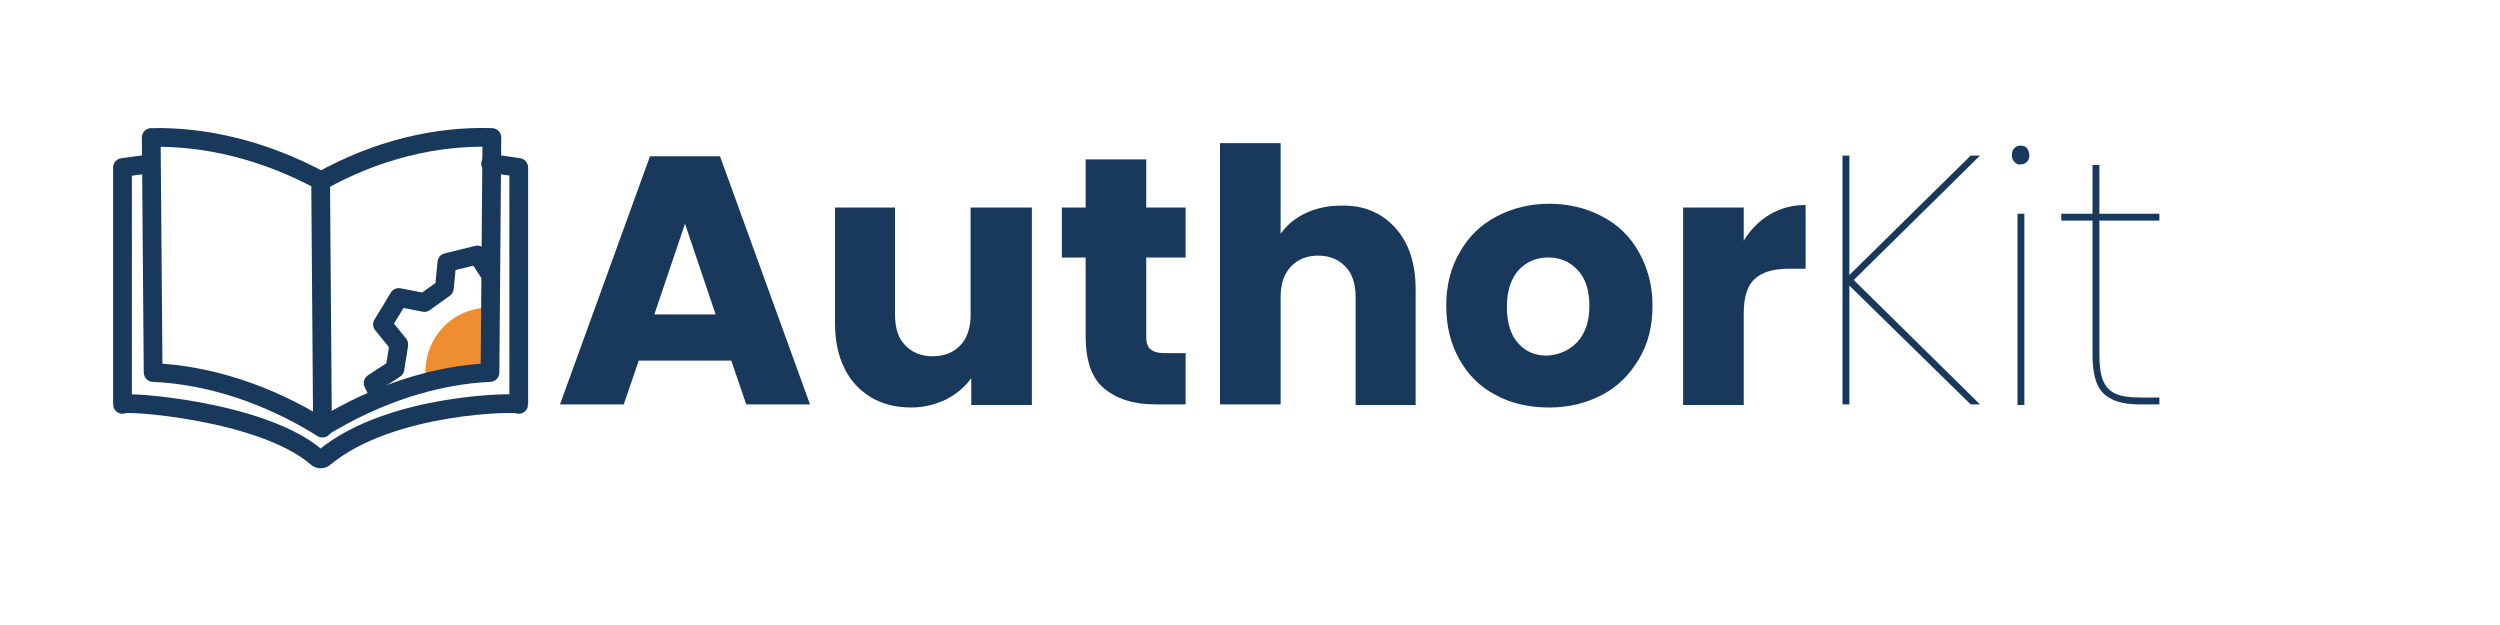
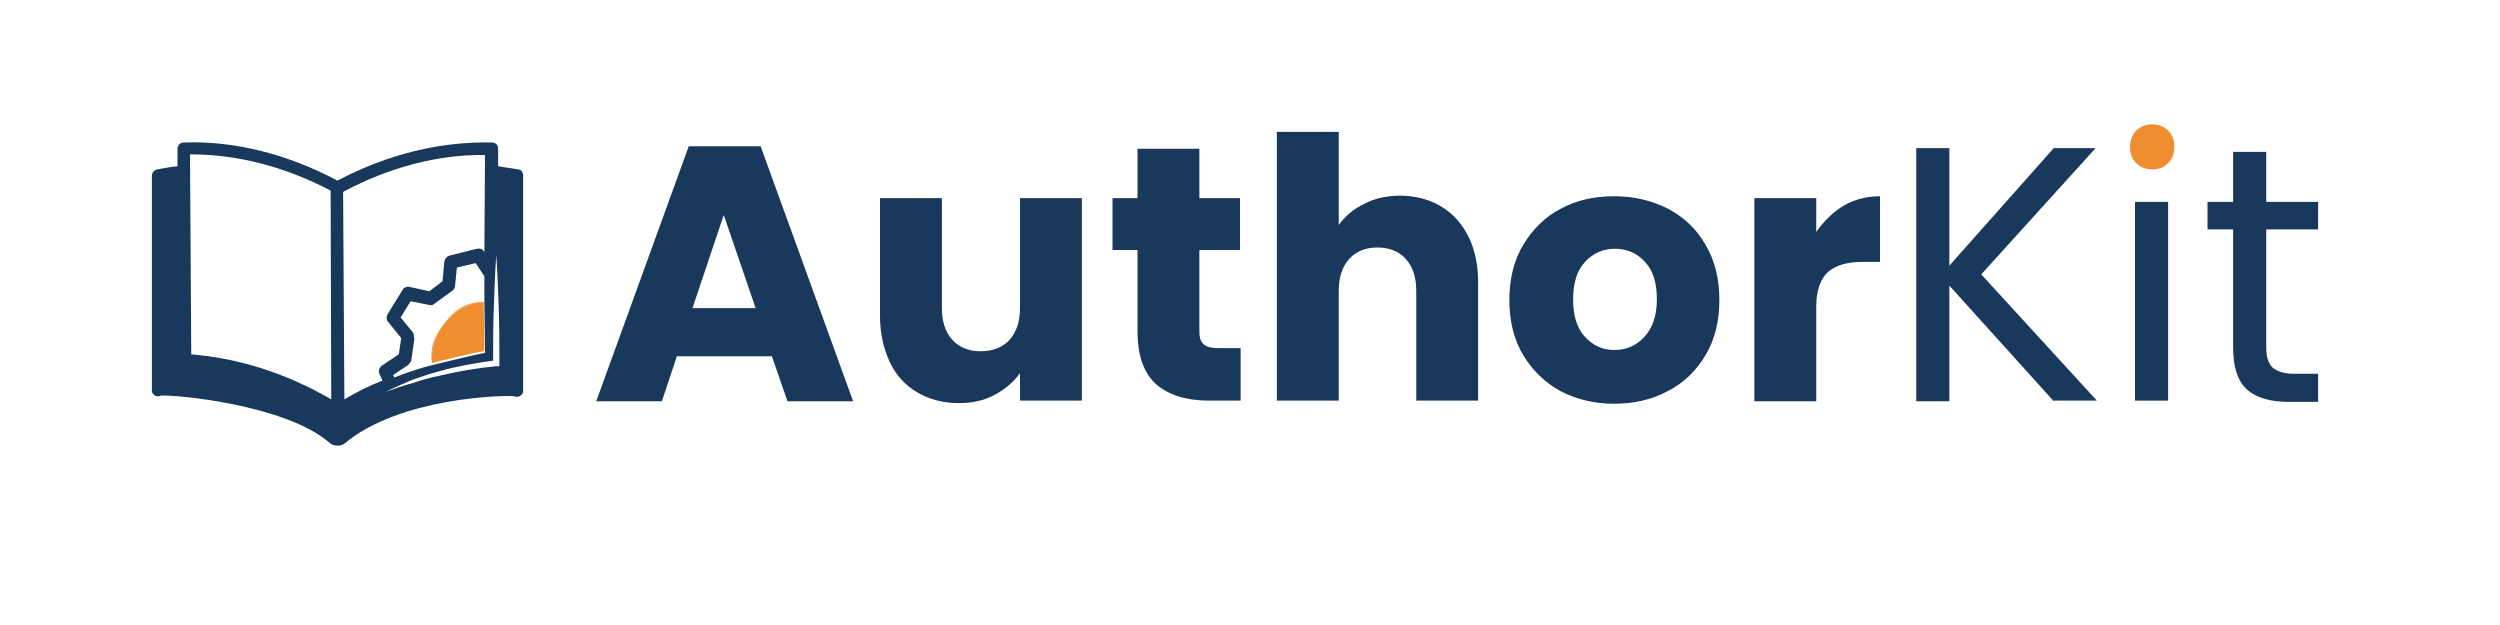
- <svg xmlns="http://www.w3.org/2000/svg" version="1.1" id="Layer_1" x="0px" y="0px" viewBox="0 0 400 100" style="enable-background:new 0 0 400 100;" xml:space="preserve">
+ <svg xmlns="http://www.w3.org/2000/svg" version="1.1" id="Layer_2" x="0px" y="0px" viewBox="0 0 400 100" style="enable-background:new 0 0 400 100;" xml:space="preserve">
  <style type="text/css">
- 	.st0{fill:none;stroke:#19395C;stroke-width:3;stroke-linecap:round;stroke-linejoin:round;stroke-miterlimit:10;}
- 	.st1{fill:#EF8E30;}
- 	.st2{fill:none;}
- 	.st3{enable-background:new    ;}
- 	.st4{fill:#19395C;}
+ 	.st0{fill:none;}
+ 	.st1{fill:#19395C;}
+ 	.st2{fill:#EF8E30;}
</style>
  <g>
-     <g>
-       <g>
-         <path class="st0" d="M78.5,44l-2.1-3.2c-2.4,0.6-2.4,0.6-4.9,1.2l-0.4,4.1c-1.3,0.9-1.9,1.4-3.2,2.3l-4.1-0.8     c-1.3,2.2-1.3,2.2-2.6,4.3l2.6,3.2c-0.2,1.6-0.4,2.4-0.6,3.9l-3.5,2.3l1.1,2.2" />
-         <path class="st1" d="M78.3,59.4C78.4,59.4,78.4,59.3,78.3,59.4l0.1-10.2c-3.3,0-6.5,1.5-8.5,4.4c-1.6,2.3-2.1,5-1.7,7.6     C68.9,60.9,77.1,59.5,78.3,59.4z" />
-       </g>
-       <g>
-         <path class="st0" d="M24.1,26.2c-1.5,0.2-3,0.4-4.5,0.6c0,12.6,0,25.3,0,37.9c-0.1-0.6,22.4,0.9,31.1,8.5c0.3,0.3,0.9,0.3,1.2,0     c10.6-8.8,31.2-8.9,31.1-8.5c0-12.6,0-25.3,0-37.9c-1.5-0.2-3-0.5-4.5-0.6" />
-       </g>
-       <g>
-         <path class="st0" d="M51.3,28.9C42.4,24.1,33,21.8,24.2,22c0.1,12.5,0.2,25,0.3,37.6c8.9,0.4,18.3,3.4,27.1,8.9     C51.5,55.3,51.4,42.1,51.3,28.9z" />
-       </g>
-       <g>
-         <path class="st0" d="M51.5,68.4c8.8-5.4,18.1-8.4,26.9-8.8c0.1-12.5,0.2-25,0.3-37.6c-8.9-0.3-18.5,2-27.4,7" />
-       </g>
-     </g>
-     <rect x="88.7" y="22.9" class="st2" width="291.6" height="42.7" />
-     <g class="st3">
-       <path class="st4" d="M117,57.7h-14.8l-2.4,7H89.6L104,25h11.2l14.4,39.7h-10.2L117,57.7z M114.5,50.3l-4.9-14.5l-4.9,14.5H114.5z" />
-       <path class="st4" d="M165.1,33.2v31.6h-9.7v-4.3c-1,1.4-2.3,2.5-4,3.4c-1.7,0.8-3.5,1.3-5.6,1.3c-2.4,0-4.5-0.5-6.4-1.6    c-1.8-1.1-3.3-2.6-4.3-4.7c-1-2-1.5-4.4-1.5-7.2V33.2h9.6v17.1c0,2.1,0.5,3.8,1.6,4.9c1.1,1.2,2.6,1.8,4.4,1.8    c1.9,0,3.4-0.6,4.5-1.8c1.1-1.2,1.6-2.8,1.6-4.9V33.2H165.1z" />
-       <path class="st4" d="M189.7,56.5v8.2h-4.9c-3.5,0-6.2-0.9-8.2-2.6c-2-1.7-2.9-4.5-2.9-8.4V41.2h-3.8v-8h3.8v-7.7h9.7v7.7h6.3v8    h-6.3v12.7c0,0.9,0.2,1.6,0.7,2c0.5,0.4,1.2,0.6,2.3,0.6H189.7z" />
-       <path class="st4" d="M223.2,36.4c2.2,2.4,3.3,5.7,3.3,9.9v18.5h-9.6V47.6c0-2.1-0.5-3.8-1.6-4.9c-1.1-1.2-2.6-1.8-4.4-1.8    c-1.8,0-3.3,0.6-4.4,1.8c-1.1,1.2-1.6,2.8-1.6,4.9v17.1h-9.7V22.9h9.7v14.5c1-1.4,2.3-2.5,4-3.3c1.7-0.8,3.6-1.2,5.7-1.2    C218.1,32.8,221,34,223.2,36.4z" />
-       <path class="st4" d="M239.3,63.2c-2.5-1.3-4.4-3.2-5.8-5.7c-1.4-2.5-2.1-5.3-2.1-8.6c0-3.2,0.7-6.1,2.2-8.6    c1.4-2.5,3.4-4.4,5.9-5.7c2.5-1.3,5.3-2,8.4-2c3.1,0,5.9,0.7,8.4,2c2.5,1.3,4.5,3.2,5.9,5.7c1.4,2.5,2.2,5.3,2.2,8.6    s-0.7,6.1-2.2,8.6c-1.5,2.5-3.4,4.4-5.9,5.7c-2.5,1.3-5.3,2-8.4,2C244.5,65.2,241.7,64.5,239.3,63.2z M252.3,54.8    c1.3-1.4,2-3.3,2-5.8c0-2.5-0.6-4.5-1.9-5.8c-1.3-1.4-2.8-2-4.7-2c-1.9,0-3.5,0.7-4.7,2c-1.2,1.3-1.9,3.3-1.9,5.9    c0,2.5,0.6,4.5,1.8,5.8c1.2,1.4,2.8,2,4.6,2C249.4,56.8,251,56.1,252.3,54.8z" />
-       <path class="st4" d="M283.2,34.3c1.7-1,3.6-1.5,5.7-1.5v10.2h-2.7c-2.4,0-4.2,0.5-5.4,1.6c-1.2,1-1.8,2.9-1.8,5.5v14.7h-9.7V33.2    h9.7v5.3C280.1,36.7,281.5,35.3,283.2,34.3z" />
-     </g>
-     <g class="st3">
-       <path class="st4" d="M296.6,44.8l20.2,19.9h-1.5l-19.4-19v19h-1.1V24.9h1.1V44l19.4-19.1h1.5L296.6,44.8z" />
-       <path class="st4" d="M322.3,25.9c-0.3-0.3-0.4-0.7-0.4-1.1s0.1-0.8,0.4-1.1s0.6-0.4,1-0.4c0.4,0,0.8,0.1,1,0.4s0.4,0.7,0.4,1.1    s-0.1,0.8-0.4,1.1s-0.6,0.4-1,0.4C322.9,26.4,322.6,26.2,322.3,25.9z M323.9,34.2v30.6h-1.1V34.2H323.9z" />
-       <path class="st4" d="M335.9,35.3v21.4c0,1.8,0.2,3.3,0.6,4.2c0.4,1,1.1,1.7,2,2.1c0.9,0.4,2.2,0.6,3.8,0.6h3.2v1.1h-3.3    c-2.6,0-4.5-0.6-5.7-1.8c-1.2-1.2-1.7-3.3-1.7-6.2V35.3h-5v-1.1h5v-7.8h1.1v7.8h9.6v1.1H335.9z" />
-     </g>
+     <path class="st0" d="M65.2,58.1l-2.4,1.6l0.2,0.4c2-0.8,4.1-1.4,6.1-2c-0.4-2.2,0.2-3.9,1.6-5.9c1.8-2.6,3.8-3.9,6.7-3.9l0-4.4   l-1.4-2.1l-3,0.7l-0.3,3c0,0.3-0.2,0.6-0.4,0.7l-2.9,2.1c-0.2,0.2-0.5,0.2-0.8,0.2l-3-0.6l-1.6,2.6l1.9,2.3   c0.2,0.2,0.3,0.5,0.2,0.8l-0.5,3.5C65.6,57.7,65.4,58,65.2,58.1z" />
+     <path class="st0" d="M60.9,58.4l2.7-1.8l0.4-2.6L62,51.5c-0.3-0.3-0.3-0.8-0.1-1.2l2.4-3.9c0.2-0.4,0.7-0.6,1.1-0.5l3.2,0.7   l2.1-1.6l0.3-3.3c0-0.4,0.4-0.8,0.8-0.9l4.4-1.1c0.4-0.1,0.9,0.1,1.1,0.4l0.1,0.1l0.1-15.5c-7.6-0.1-15.4,2-22.7,5.9l0.2,33.2   c2-1.1,4-2.1,6-3l-0.5-1.1C60.3,59.3,60.5,58.7,60.9,58.4z" />
+     <path class="st0" d="M30.5,24.8h-0.2l0.2,32c7.5,0.5,15.2,3,22.4,7.2l-0.2-33.3C45.6,26.8,37.9,24.8,30.5,24.8z" />
+     <path class="st1" d="M82.9,27.1c-1.1-0.2-2.1-0.3-3.2-0.5l0-2.8c0-0.6-0.4-1-1-1c-8.2-0.2-16.8,1.9-24.7,6.1   c-7.9-4.2-16.4-6.4-24.6-6.1c-0.6,0-1,0.5-1,1l0,2.8c-1.1,0.1-2.2,0.3-3.2,0.5c-0.5,0.1-0.9,0.5-0.9,1v34.3c0,0.1,0,0.1,0,0.2   c0.1,0.5,0.6,0.9,1.1,0.8c0.1,0,0.2,0,0.3-0.1c2.1-0.2,20,1.4,27.1,7.6c0.3,0.3,0.8,0.4,1.2,0.4c0.4,0,0.9-0.1,1.2-0.4   c8.8-7.3,25.4-7.7,27.1-7.5c0.1,0,0.2,0.1,0.3,0.1c0.5,0,1-0.3,1.1-0.8c0-0.1,0-0.2,0-0.2V28.1C83.7,27.6,83.4,27.1,82.9,27.1z    M30.6,56.7l-0.2-32h0.2c7.4,0,15.1,2,22.3,5.8L53,63.9C45.8,59.7,38.1,57.3,30.6,56.7z M55.1,63.9l-0.2-33.2   c7.3-3.9,15.1-6,22.7-5.9l-0.1,15.5l-0.1-0.1c-0.2-0.4-0.7-0.5-1.1-0.4l-4.4,1.1c-0.4,0.1-0.7,0.5-0.8,0.9L70.8,45l-2.1,1.6   l-3.2-0.7c-0.4-0.1-0.9,0.1-1.1,0.5l-2.4,3.9c-0.2,0.4-0.2,0.9,0.1,1.2l2.1,2.6l-0.4,2.6l-2.7,1.8c-0.4,0.3-0.6,0.8-0.4,1.3   l0.5,1.1C59.1,61.7,57.1,62.7,55.1,63.9z M66,53.1l-1.9-2.3l1.6-2.6l3,0.6c0.3,0.1,0.6,0,0.8-0.2l2.9-2.1c0.2-0.2,0.4-0.4,0.4-0.7   l0.3-3l3-0.7l1.4,2.1l0,4.4l0.1,7.8c0,0,0,0-0.1,0.1c-1.1,0.1-7.7,1.8-8.3,1.9c-2,0.5-4.1,1.2-6.1,2l-0.2-0.4l2.4-1.6   c0.2-0.2,0.4-0.4,0.5-0.7l0.5-3.5C66.2,53.6,66.2,53.3,66,53.1z M79.3,58.6c-3,0.3-6,0.8-8.9,1.5c-1.5,0.3-2.9,0.7-4.4,1.2   c-1.5,0.4-2.9,0.9-4.3,1.4c1.4-0.7,2.8-1.3,4.2-1.9c1.4-0.5,2.9-1,4.4-1.4c2.8-0.8,5.7-1.3,8.6-1.7c0-2.7,0-5.5,0.1-8.2   c0.1-2.9,0.2-5.8,0.4-8.7c0.2,2.9,0.3,5.8,0.4,8.7c0.1,2.9,0.1,5.8,0.1,8.7l0,0.4L79.3,58.6z" />
+     <path class="st2" d="M70.7,52.2c-1.4,2-1.9,3.7-1.6,5.9C69,56.1,69.5,54,70.7,52.2c1.6-2.3,4.1-3.6,6.7-3.9   C74.5,48.3,72.5,49.7,70.7,52.2z" />
+     <path class="st2" d="M70.7,52.3c-1.2,1.7-1.7,3.8-1.6,5.8c0.6-0.2,7.2-1.8,8.3-1.9c0,0,0,0,0.1-0.1l-0.1-7.8   C74.8,48.6,72.3,49.9,70.7,52.3z" />
+     <path class="st1" d="M123.5,57h-15.2l-2.4,7.2H95.4l14.8-40.8h11.5l14.8,40.8h-10.5L123.5,57z M120.9,49.3l-5.1-14.9l-5,14.9H120.9   z" />
+     <path class="st1" d="M173.1,31.7v32.4h-9.9v-4.4c-1,1.4-2.4,2.6-4.1,3.5c-1.7,0.9-3.6,1.3-5.7,1.3c-2.5,0-4.7-0.6-6.6-1.7   c-1.9-1.1-3.4-2.7-4.4-4.8c-1-2.1-1.6-4.6-1.6-7.4V31.7h9.9v17.6c0,2.2,0.6,3.9,1.7,5.1c1.1,1.2,2.6,1.8,4.5,1.8   c1.9,0,3.5-0.6,4.6-1.8c1.1-1.2,1.7-2.9,1.7-5.1V31.7H173.1z" />
+     <path class="st1" d="M198.5,55.7v8.4h-5.1c-3.6,0-6.4-0.9-8.4-2.6c-2-1.8-3-4.6-3-8.6V40h-4v-8.3h4v-7.9h9.9v7.9h6.5V40h-6.5v13   c0,1,0.2,1.7,0.7,2.1c0.5,0.4,1.2,0.6,2.3,0.6H198.5z" />
+     <path class="st1" d="M233.1,35.1c2.2,2.5,3.4,5.8,3.4,10.1v18.9h-9.9V46.5c0-2.2-0.6-3.9-1.7-5.1c-1.1-1.2-2.6-1.8-4.5-1.8   s-3.4,0.6-4.5,1.8c-1.1,1.2-1.7,2.9-1.7,5.1v17.6h-9.9v-43h9.9v14.9c1-1.4,2.4-2.6,4.1-3.4c1.7-0.9,3.7-1.3,5.9-1.3   C227.8,31.4,230.8,32.6,233.1,35.1z" />
+     <path class="st1" d="M249.7,62.6c-2.5-1.4-4.5-3.3-6-5.8c-1.5-2.5-2.2-5.5-2.2-8.8c0-3.3,0.7-6.3,2.2-8.8c1.5-2.5,3.5-4.5,6-5.8   c2.6-1.4,5.4-2,8.6-2c3.2,0,6,0.7,8.6,2c2.6,1.4,4.6,3.3,6,5.8c1.5,2.5,2.2,5.5,2.2,8.8c0,3.3-0.7,6.3-2.2,8.8   c-1.5,2.5-3.5,4.5-6.1,5.8c-2.6,1.4-5.5,2-8.6,2C255.1,64.6,252.3,63.9,249.7,62.6z M263.1,53.9c1.3-1.4,2-3.4,2-6   c0-2.6-0.6-4.6-1.9-6c-1.3-1.4-2.9-2.1-4.8-2.1c-1.9,0-3.5,0.7-4.8,2.1c-1.3,1.4-1.9,3.4-1.9,6c0,2.6,0.6,4.6,1.9,6   c1.3,1.4,2.8,2.1,4.7,2.1C260.2,56,261.8,55.3,263.1,53.9z" />
+     <path class="st1" d="M295,32.9c1.7-1,3.7-1.5,5.8-1.5v10.5h-2.7c-2.5,0-4.3,0.5-5.6,1.6c-1.2,1.1-1.9,2.9-1.9,5.6v15.1h-9.9V31.7   h9.9v5.4C291.8,35.4,293.3,33.9,295,32.9z" />
+     <path class="st1" d="M328.6,64.2l-16.7-18.5v18.5h-5.3V23.7h5.3v18.8l16.7-18.8h6.7L317,43.9l18.5,20.2H328.6z" />
+     <path class="st2" d="M341.8,26.1c-0.7-0.7-1-1.5-1-2.6c0-1,0.3-1.9,1-2.6c0.7-0.7,1.5-1,2.6-1c1,0,1.8,0.3,2.5,1   c0.7,0.7,1,1.5,1,2.6c0,1-0.3,1.9-1,2.6c-0.7,0.7-1.5,1-2.5,1C343.4,27.1,342.5,26.8,341.8,26.1z" />
+     <rect x="341.6" y="32.3" class="st1" width="5.3" height="31.8" />
+     <path class="st1" d="M362.6,36.7v18.8c0,1.6,0.3,2.6,1,3.3c0.7,0.6,1.8,1,3.4,1h3.9v4.5h-4.8c-2.9,0-5.2-0.7-6.6-2   c-1.5-1.4-2.2-3.6-2.2-6.7V36.7h-4.1v-4.4h4.1v-8h5.3v8h8.3v4.4H362.6z" />
  </g>
</svg>
